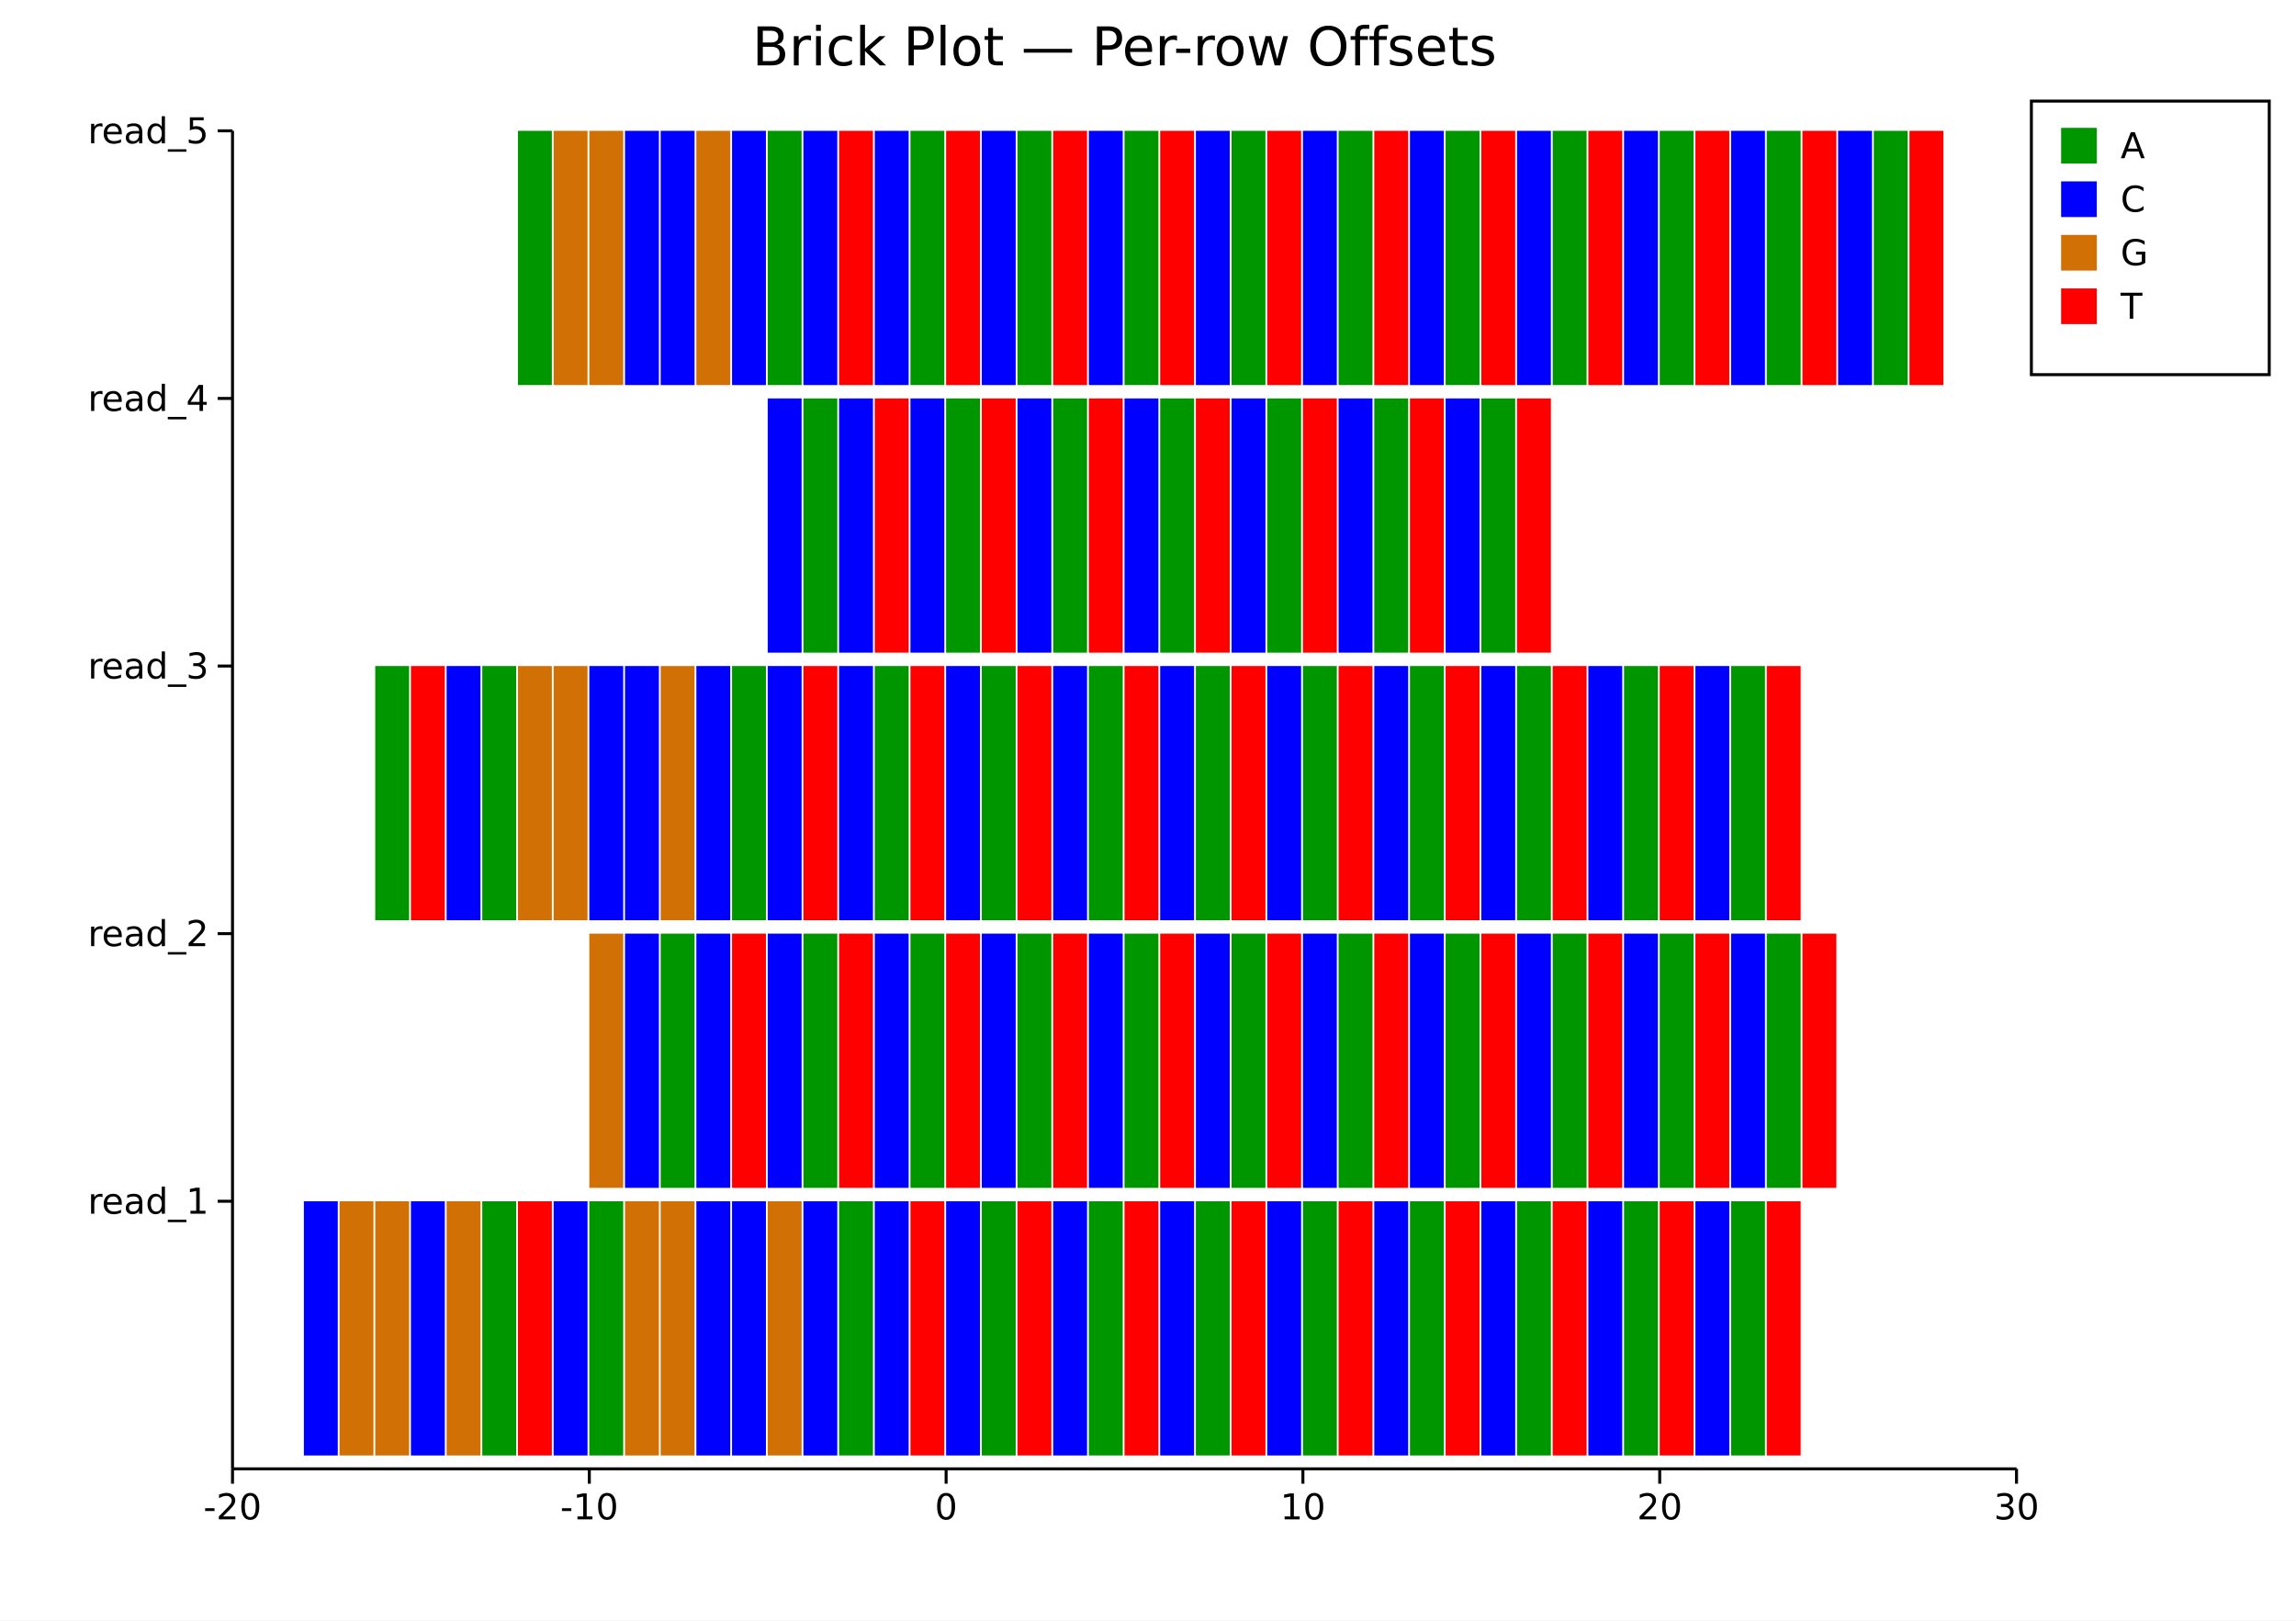
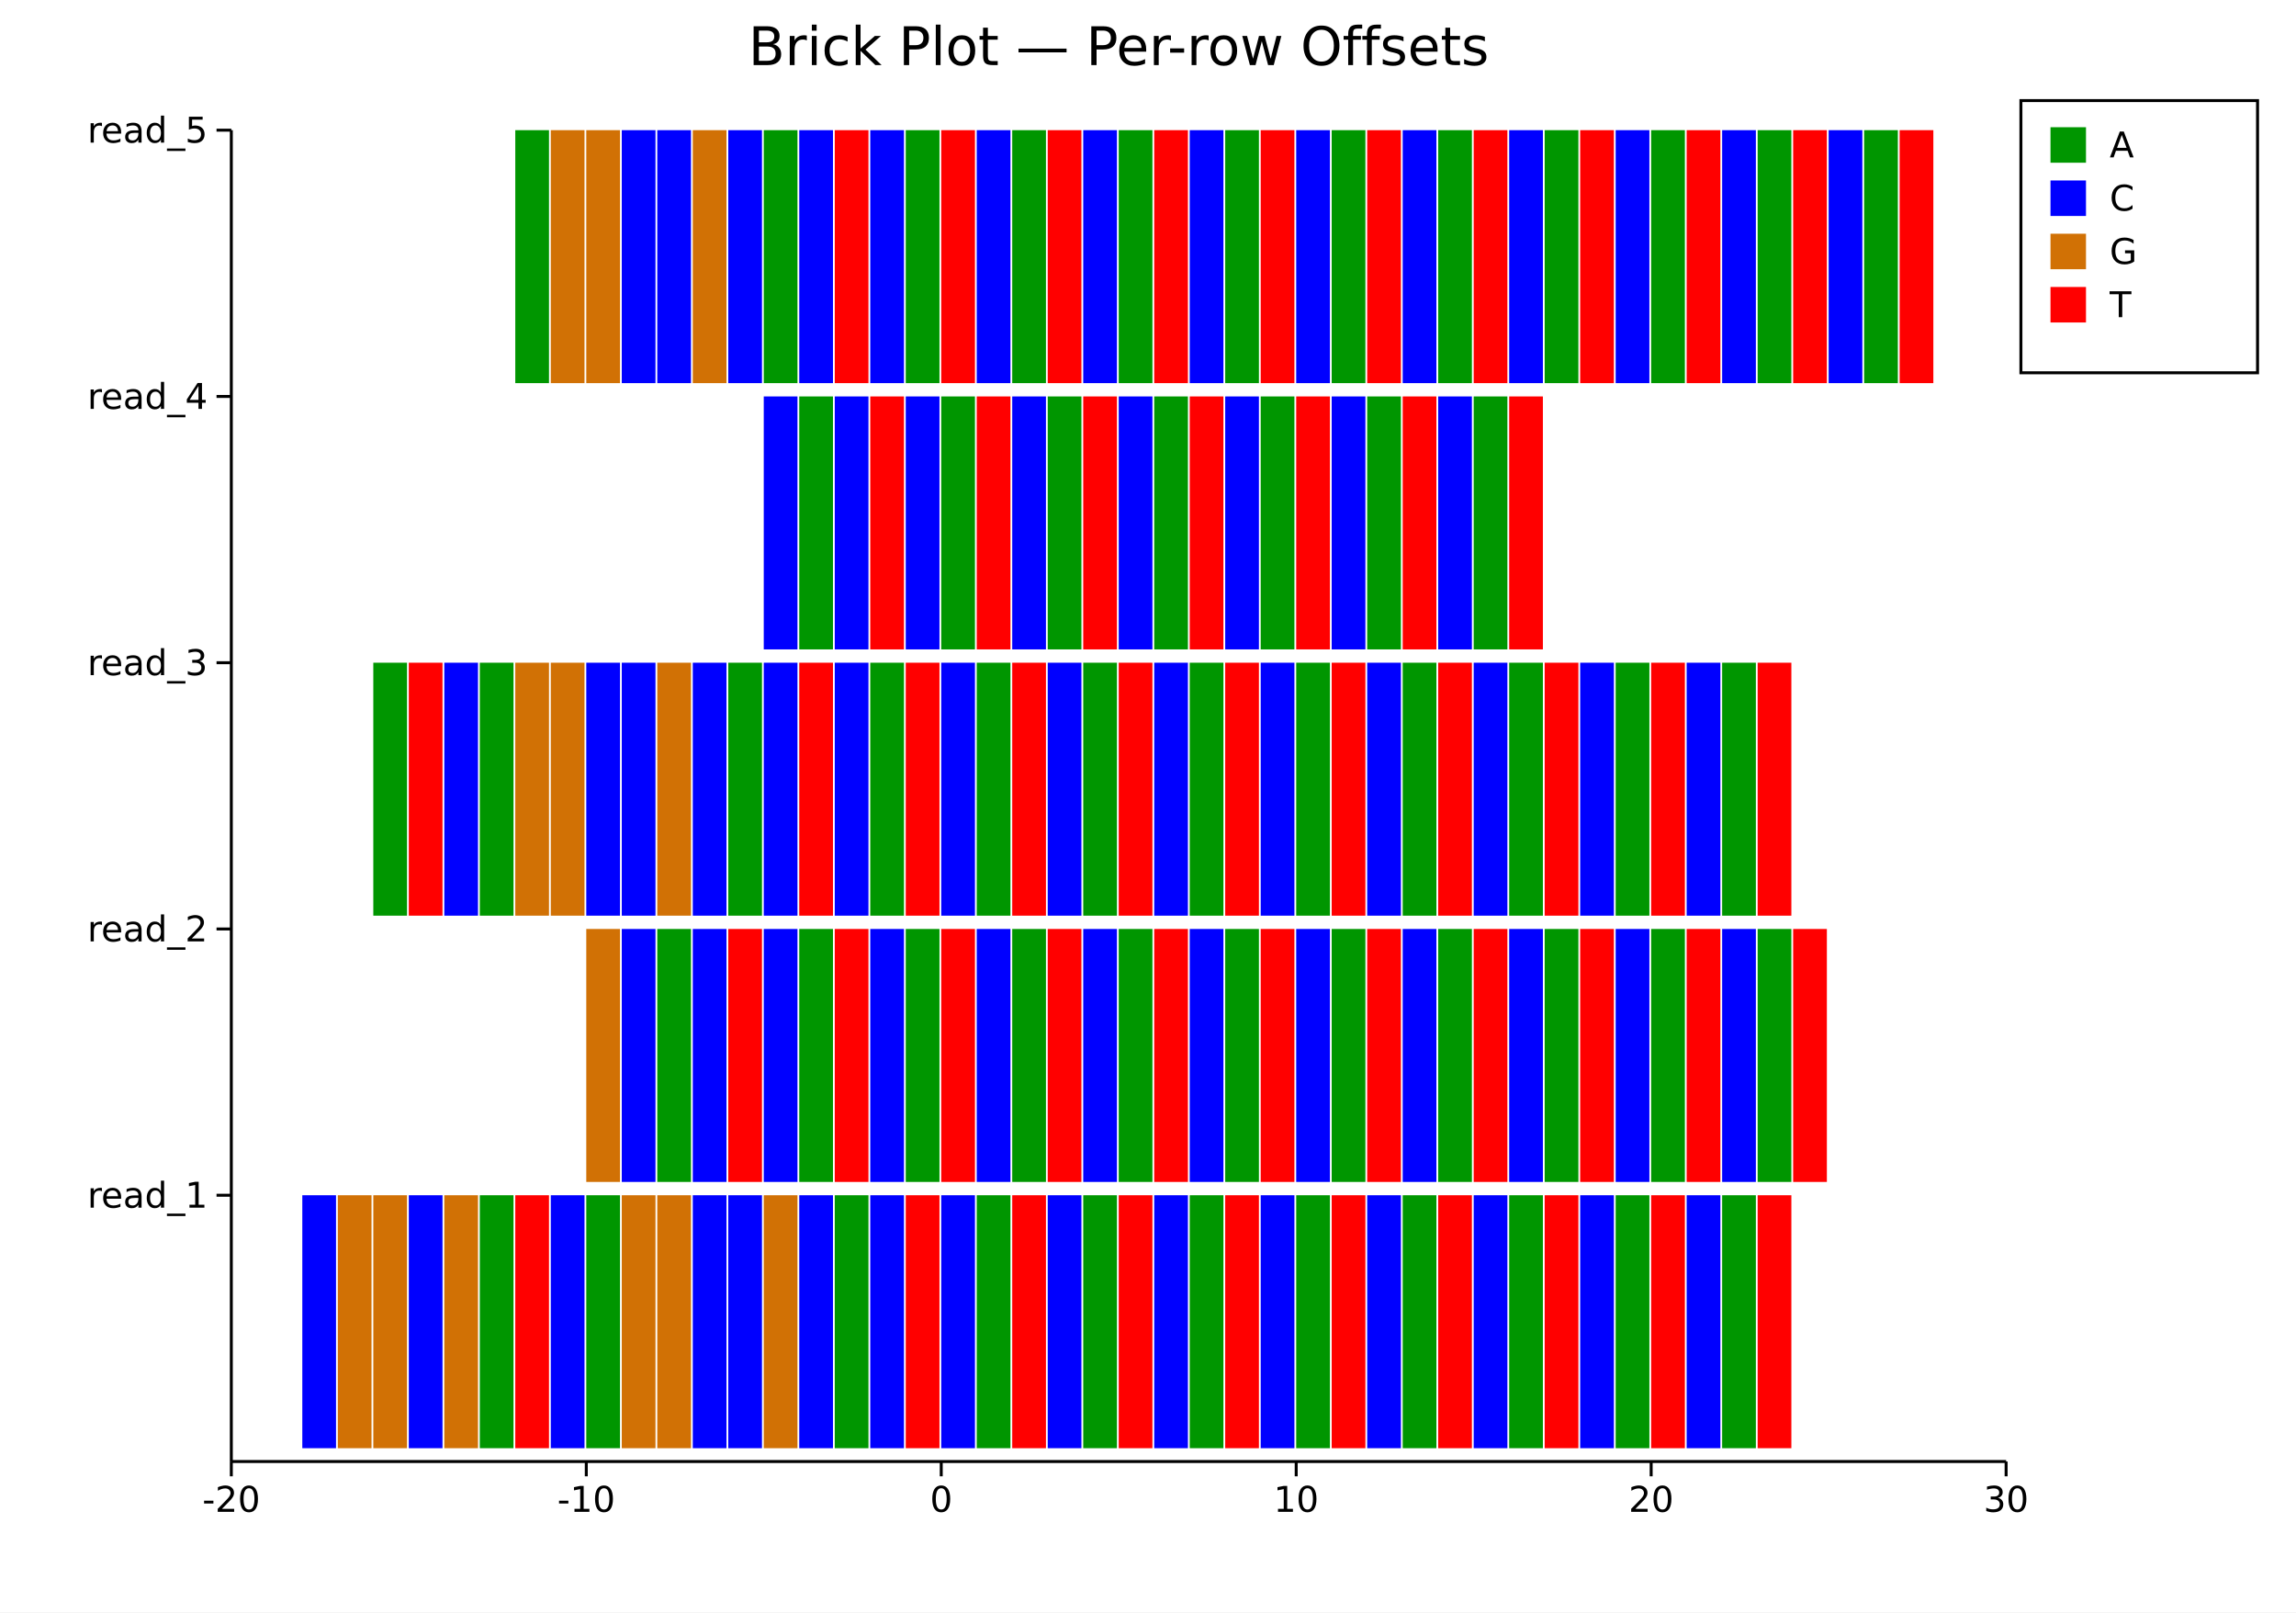
- <svg xmlns="http://www.w3.org/2000/svg" width="772.2" height="545" font-family="DejaVu Sans, Liberation Sans, Arial, sans-serif" fill="black">
+ <svg xmlns="http://www.w3.org/2000/svg" width="776.2" height="545" font-family="DejaVu Sans, Liberation Sans, Arial, sans-serif" fill="black">
  <rect width="100%" height="100%" fill="white" />
  <line x1="78.2" y1="494" x2="678.2" y2="494" stroke="#000000" stroke-width="1" />
  <line x1="78.2" y1="44" x2="78.2" y2="494" stroke="#000000" stroke-width="1" />
  <text x="70.2" y="408.2" font-size="12" text-anchor="end">read_1</text>
  <line x1="73.2" y1="404" x2="78.2" y2="404" stroke="#000000" stroke-width="1" />
  <text x="70.2" y="318.2" font-size="12" text-anchor="end">read_2</text>
  <line x1="73.2" y1="314" x2="78.2" y2="314" stroke="#000000" stroke-width="1" />
  <text x="70.2" y="228.2" font-size="12" text-anchor="end">read_3</text>
  <line x1="73.2" y1="224" x2="78.2" y2="224" stroke="#000000" stroke-width="1" />
  <text x="70.2" y="138.2" font-size="12" text-anchor="end">read_4</text>
  <line x1="73.2" y1="134" x2="78.2" y2="134" stroke="#000000" stroke-width="1" />
  <text x="70.2" y="48.2" font-size="12" text-anchor="end">read_5</text>
  <line x1="73.2" y1="44" x2="78.2" y2="44" stroke="#000000" stroke-width="1" />
  <line x1="78.2" y1="494" x2="78.2" y2="499" stroke="#000000" stroke-width="1" />
  <text x="78.2" y="511" font-size="12" text-anchor="middle">-20</text>
  <line x1="198.2" y1="494" x2="198.2" y2="499" stroke="#000000" stroke-width="1" />
  <text x="198.2" y="511" font-size="12" text-anchor="middle">-10</text>
  <line x1="318.2" y1="494" x2="318.2" y2="499" stroke="#000000" stroke-width="1" />
  <text x="318.2" y="511" font-size="12" text-anchor="middle">0</text>
  <line x1="438.2" y1="494" x2="438.2" y2="499" stroke="#000000" stroke-width="1" />
  <text x="438.2" y="511" font-size="12" text-anchor="middle">10</text>
  <line x1="558.2" y1="494" x2="558.2" y2="499" stroke="#000000" stroke-width="1" />
  <text x="558.2" y="511" font-size="12" text-anchor="middle">20</text>
  <line x1="678.2" y1="494" x2="678.2" y2="499" stroke="#000000" stroke-width="1" />
  <text x="678.2" y="511" font-size="12" text-anchor="middle">30</text>
  <text x="378.2" y="22" font-size="18" text-anchor="middle">Brick Plot — Per-row Offsets</text>
  <rect x="102.2" y="404" width="11.4" height="85.5" fill="#0000ff" />
  <rect x="114.2" y="404" width="11.4" height="85.5" fill="#d17105" />
  <rect x="126.2" y="404" width="11.4" height="85.5" fill="#d17105" />
  <rect x="138.2" y="404" width="11.4" height="85.5" fill="#0000ff" />
  <rect x="150.2" y="404" width="11.4" height="85.5" fill="#d17105" />
  <rect x="162.2" y="404" width="11.4" height="85.5" fill="#009600" />
  <rect x="174.2" y="404" width="11.4" height="85.5" fill="#ff0000" />
  <rect x="186.2" y="404" width="11.4" height="85.5" fill="#0000ff" />
  <rect x="198.2" y="404" width="11.4" height="85.5" fill="#009600" />
  <rect x="210.2" y="404" width="11.4" height="85.5" fill="#d17105" />
  <rect x="222.2" y="404" width="11.4" height="85.5" fill="#d17105" />
  <rect x="234.2" y="404" width="11.4" height="85.5" fill="#0000ff" />
  <rect x="246.2" y="404" width="11.4" height="85.5" fill="#0000ff" />
  <rect x="258.2" y="404" width="11.4" height="85.5" fill="#d17105" />
  <rect x="270.2" y="404" width="11.4" height="85.5" fill="#0000ff" />
  <rect x="282.2" y="404" width="11.4" height="85.5" fill="#009600" />
  <rect x="294.2" y="404" width="11.4" height="85.5" fill="#0000ff" />
  <rect x="306.2" y="404" width="11.4" height="85.5" fill="#ff0000" />
  <rect x="318.2" y="404" width="11.4" height="85.5" fill="#0000ff" />
  <rect x="330.2" y="404" width="11.4" height="85.5" fill="#009600" />
  <rect x="342.2" y="404" width="11.4" height="85.5" fill="#ff0000" />
  <rect x="354.2" y="404" width="11.4" height="85.5" fill="#0000ff" />
  <rect x="366.2" y="404" width="11.4" height="85.5" fill="#009600" />
  <rect x="378.2" y="404" width="11.4" height="85.5" fill="#ff0000" />
  <rect x="390.2" y="404" width="11.4" height="85.5" fill="#0000ff" />
  <rect x="402.2" y="404" width="11.4" height="85.5" fill="#009600" />
  <rect x="414.2" y="404" width="11.4" height="85.5" fill="#ff0000" />
  <rect x="426.2" y="404" width="11.4" height="85.5" fill="#0000ff" />
  <rect x="438.2" y="404" width="11.4" height="85.5" fill="#009600" />
  <rect x="450.2" y="404" width="11.4" height="85.5" fill="#ff0000" />
  <rect x="462.2" y="404" width="11.4" height="85.5" fill="#0000ff" />
  <rect x="474.2" y="404" width="11.4" height="85.5" fill="#009600" />
  <rect x="486.2" y="404" width="11.4" height="85.5" fill="#ff0000" />
  <rect x="498.2" y="404" width="11.4" height="85.5" fill="#0000ff" />
  <rect x="510.2" y="404" width="11.4" height="85.5" fill="#009600" />
  <rect x="522.2" y="404" width="11.4" height="85.5" fill="#ff0000" />
  <rect x="534.2" y="404" width="11.4" height="85.5" fill="#0000ff" />
  <rect x="546.2" y="404" width="11.4" height="85.5" fill="#009600" />
  <rect x="558.2" y="404" width="11.4" height="85.5" fill="#ff0000" />
  <rect x="570.2" y="404" width="11.4" height="85.5" fill="#0000ff" />
  <rect x="582.2" y="404" width="11.4" height="85.5" fill="#009600" />
  <rect x="594.2" y="404" width="11.4" height="85.5" fill="#ff0000" />
  <rect x="198.2" y="314" width="11.4" height="85.5" fill="#d17105" />
  <rect x="210.2" y="314" width="11.4" height="85.5" fill="#0000ff" />
  <rect x="222.2" y="314" width="11.4" height="85.5" fill="#009600" />
  <rect x="234.2" y="314" width="11.4" height="85.5" fill="#0000ff" />
  <rect x="246.2" y="314" width="11.4" height="85.5" fill="#ff0000" />
  <rect x="258.2" y="314" width="11.4" height="85.5" fill="#0000ff" />
  <rect x="270.2" y="314" width="11.4" height="85.5" fill="#009600" />
  <rect x="282.2" y="314" width="11.4" height="85.5" fill="#ff0000" />
  <rect x="294.2" y="314" width="11.4" height="85.5" fill="#0000ff" />
  <rect x="306.2" y="314" width="11.4" height="85.5" fill="#009600" />
  <rect x="318.2" y="314" width="11.4" height="85.5" fill="#ff0000" />
  <rect x="330.2" y="314" width="11.4" height="85.5" fill="#0000ff" />
  <rect x="342.2" y="314" width="11.4" height="85.5" fill="#009600" />
  <rect x="354.2" y="314" width="11.4" height="85.5" fill="#ff0000" />
  <rect x="366.2" y="314" width="11.4" height="85.5" fill="#0000ff" />
  <rect x="378.2" y="314" width="11.4" height="85.5" fill="#009600" />
  <rect x="390.2" y="314" width="11.4" height="85.5" fill="#ff0000" />
  <rect x="402.2" y="314" width="11.4" height="85.5" fill="#0000ff" />
  <rect x="414.2" y="314" width="11.4" height="85.5" fill="#009600" />
  <rect x="426.2" y="314" width="11.4" height="85.5" fill="#ff0000" />
  <rect x="438.2" y="314" width="11.4" height="85.5" fill="#0000ff" />
  <rect x="450.2" y="314" width="11.4" height="85.5" fill="#009600" />
  <rect x="462.2" y="314" width="11.4" height="85.5" fill="#ff0000" />
  <rect x="474.2" y="314" width="11.4" height="85.5" fill="#0000ff" />
  <rect x="486.2" y="314" width="11.4" height="85.5" fill="#009600" />
  <rect x="498.2" y="314" width="11.4" height="85.5" fill="#ff0000" />
  <rect x="510.2" y="314" width="11.4" height="85.5" fill="#0000ff" />
  <rect x="522.2" y="314" width="11.4" height="85.5" fill="#009600" />
  <rect x="534.2" y="314" width="11.4" height="85.5" fill="#ff0000" />
  <rect x="546.2" y="314" width="11.4" height="85.5" fill="#0000ff" />
  <rect x="558.2" y="314" width="11.4" height="85.5" fill="#009600" />
  <rect x="570.2" y="314" width="11.4" height="85.5" fill="#ff0000" />
  <rect x="582.2" y="314" width="11.4" height="85.5" fill="#0000ff" />
  <rect x="594.2" y="314" width="11.4" height="85.5" fill="#009600" />
  <rect x="606.2" y="314" width="11.4" height="85.5" fill="#ff0000" />
  <rect x="126.2" y="224" width="11.4" height="85.5" fill="#009600" />
  <rect x="138.2" y="224" width="11.4" height="85.5" fill="#ff0000" />
  <rect x="150.2" y="224" width="11.4" height="85.5" fill="#0000ff" />
  <rect x="162.2" y="224" width="11.4" height="85.5" fill="#009600" />
  <rect x="174.2" y="224" width="11.4" height="85.5" fill="#d17105" />
  <rect x="186.2" y="224" width="11.4" height="85.5" fill="#d17105" />
  <rect x="198.2" y="224" width="11.4" height="85.5" fill="#0000ff" />
  <rect x="210.2" y="224" width="11.4" height="85.5" fill="#0000ff" />
  <rect x="222.2" y="224" width="11.4" height="85.5" fill="#d17105" />
  <rect x="234.2" y="224" width="11.4" height="85.5" fill="#0000ff" />
  <rect x="246.2" y="224" width="11.4" height="85.5" fill="#009600" />
  <rect x="258.2" y="224" width="11.4" height="85.5" fill="#0000ff" />
  <rect x="270.2" y="224" width="11.4" height="85.5" fill="#ff0000" />
  <rect x="282.2" y="224" width="11.4" height="85.5" fill="#0000ff" />
  <rect x="294.2" y="224" width="11.4" height="85.5" fill="#009600" />
  <rect x="306.2" y="224" width="11.4" height="85.5" fill="#ff0000" />
  <rect x="318.2" y="224" width="11.4" height="85.5" fill="#0000ff" />
  <rect x="330.2" y="224" width="11.4" height="85.5" fill="#009600" />
  <rect x="342.2" y="224" width="11.4" height="85.5" fill="#ff0000" />
  <rect x="354.2" y="224" width="11.4" height="85.5" fill="#0000ff" />
  <rect x="366.2" y="224" width="11.4" height="85.5" fill="#009600" />
  <rect x="378.2" y="224" width="11.4" height="85.5" fill="#ff0000" />
  <rect x="390.2" y="224" width="11.4" height="85.5" fill="#0000ff" />
  <rect x="402.2" y="224" width="11.4" height="85.5" fill="#009600" />
  <rect x="414.2" y="224" width="11.4" height="85.5" fill="#ff0000" />
  <rect x="426.2" y="224" width="11.4" height="85.5" fill="#0000ff" />
  <rect x="438.2" y="224" width="11.4" height="85.5" fill="#009600" />
  <rect x="450.2" y="224" width="11.4" height="85.5" fill="#ff0000" />
  <rect x="462.2" y="224" width="11.4" height="85.5" fill="#0000ff" />
  <rect x="474.2" y="224" width="11.4" height="85.5" fill="#009600" />
  <rect x="486.2" y="224" width="11.4" height="85.5" fill="#ff0000" />
  <rect x="498.2" y="224" width="11.4" height="85.5" fill="#0000ff" />
  <rect x="510.2" y="224" width="11.4" height="85.5" fill="#009600" />
  <rect x="522.2" y="224" width="11.4" height="85.5" fill="#ff0000" />
  <rect x="534.2" y="224" width="11.4" height="85.5" fill="#0000ff" />
  <rect x="546.2" y="224" width="11.4" height="85.5" fill="#009600" />
  <rect x="558.2" y="224" width="11.4" height="85.5" fill="#ff0000" />
  <rect x="570.2" y="224" width="11.4" height="85.5" fill="#0000ff" />
  <rect x="582.2" y="224" width="11.4" height="85.5" fill="#009600" />
  <rect x="594.2" y="224" width="11.4" height="85.5" fill="#ff0000" />
  <rect x="258.2" y="134" width="11.4" height="85.5" fill="#0000ff" />
  <rect x="270.2" y="134" width="11.4" height="85.5" fill="#009600" />
  <rect x="282.2" y="134" width="11.4" height="85.5" fill="#0000ff" />
  <rect x="294.2" y="134" width="11.4" height="85.5" fill="#ff0000" />
  <rect x="306.2" y="134" width="11.4" height="85.5" fill="#0000ff" />
  <rect x="318.2" y="134" width="11.4" height="85.5" fill="#009600" />
  <rect x="330.2" y="134" width="11.4" height="85.5" fill="#ff0000" />
  <rect x="342.2" y="134" width="11.4" height="85.5" fill="#0000ff" />
  <rect x="354.2" y="134" width="11.4" height="85.5" fill="#009600" />
  <rect x="366.2" y="134" width="11.4" height="85.5" fill="#ff0000" />
  <rect x="378.2" y="134" width="11.4" height="85.5" fill="#0000ff" />
  <rect x="390.2" y="134" width="11.4" height="85.5" fill="#009600" />
  <rect x="402.2" y="134" width="11.4" height="85.5" fill="#ff0000" />
  <rect x="414.2" y="134" width="11.4" height="85.5" fill="#0000ff" />
  <rect x="426.2" y="134" width="11.4" height="85.5" fill="#009600" />
  <rect x="438.2" y="134" width="11.4" height="85.5" fill="#ff0000" />
  <rect x="450.2" y="134" width="11.4" height="85.5" fill="#0000ff" />
  <rect x="462.2" y="134" width="11.4" height="85.5" fill="#009600" />
  <rect x="474.2" y="134" width="11.4" height="85.5" fill="#ff0000" />
  <rect x="486.2" y="134" width="11.4" height="85.5" fill="#0000ff" />
  <rect x="498.2" y="134" width="11.4" height="85.5" fill="#009600" />
  <rect x="510.2" y="134" width="11.4" height="85.5" fill="#ff0000" />
  <rect x="174.2" y="44" width="11.4" height="85.5" fill="#009600" />
  <rect x="186.2" y="44" width="11.4" height="85.5" fill="#d17105" />
  <rect x="198.2" y="44" width="11.4" height="85.5" fill="#d17105" />
  <rect x="210.2" y="44" width="11.4" height="85.5" fill="#0000ff" />
  <rect x="222.2" y="44" width="11.4" height="85.5" fill="#0000ff" />
  <rect x="234.2" y="44" width="11.4" height="85.5" fill="#d17105" />
  <rect x="246.2" y="44" width="11.4" height="85.5" fill="#0000ff" />
  <rect x="258.2" y="44" width="11.4" height="85.5" fill="#009600" />
  <rect x="270.2" y="44" width="11.4" height="85.5" fill="#0000ff" />
  <rect x="282.2" y="44" width="11.4" height="85.5" fill="#ff0000" />
  <rect x="294.2" y="44" width="11.4" height="85.5" fill="#0000ff" />
  <rect x="306.2" y="44" width="11.4" height="85.5" fill="#009600" />
  <rect x="318.2" y="44" width="11.4" height="85.5" fill="#ff0000" />
  <rect x="330.2" y="44" width="11.4" height="85.5" fill="#0000ff" />
  <rect x="342.2" y="44" width="11.4" height="85.5" fill="#009600" />
  <rect x="354.2" y="44" width="11.4" height="85.5" fill="#ff0000" />
  <rect x="366.2" y="44" width="11.4" height="85.5" fill="#0000ff" />
  <rect x="378.2" y="44" width="11.4" height="85.5" fill="#009600" />
  <rect x="390.2" y="44" width="11.4" height="85.5" fill="#ff0000" />
  <rect x="402.2" y="44" width="11.4" height="85.5" fill="#0000ff" />
  <rect x="414.2" y="44" width="11.4" height="85.5" fill="#009600" />
  <rect x="426.2" y="44" width="11.4" height="85.5" fill="#ff0000" />
  <rect x="438.2" y="44" width="11.4" height="85.5" fill="#0000ff" />
  <rect x="450.2" y="44" width="11.4" height="85.5" fill="#009600" />
  <rect x="462.2" y="44" width="11.4" height="85.5" fill="#ff0000" />
  <rect x="474.2" y="44" width="11.4" height="85.5" fill="#0000ff" />
  <rect x="486.2" y="44" width="11.4" height="85.5" fill="#009600" />
  <rect x="498.2" y="44" width="11.4" height="85.5" fill="#ff0000" />
  <rect x="510.2" y="44" width="11.4" height="85.5" fill="#0000ff" />
  <rect x="522.2" y="44" width="11.4" height="85.5" fill="#009600" />
  <rect x="534.2" y="44" width="11.4" height="85.5" fill="#ff0000" />
  <rect x="546.2" y="44" width="11.4" height="85.5" fill="#0000ff" />
  <rect x="558.2" y="44" width="11.4" height="85.5" fill="#009600" />
  <rect x="570.2" y="44" width="11.4" height="85.5" fill="#ff0000" />
  <rect x="582.2" y="44" width="11.4" height="85.5" fill="#0000ff" />
  <rect x="594.2" y="44" width="11.4" height="85.5" fill="#009600" />
  <rect x="606.2" y="44" width="11.4" height="85.5" fill="#ff0000" />
  <rect x="618.2" y="44" width="11.4" height="85.5" fill="#0000ff" />
  <rect x="630.2" y="44" width="11.4" height="85.5" fill="#009600" />
  <rect x="642.2" y="44" width="11.4" height="85.5" fill="#ff0000" />
  <rect x="683.2" y="34" width="80" height="92" fill="#ffffff" />
  <rect x="683.2" y="34" width="80" height="92" fill="none" stroke="#000000" stroke-width="1" />
  <text x="713.2" y="53.2" font-size="12" text-anchor="start">A</text>
  <rect x="693.2" y="43" width="12" height="12" fill="#009600" />
  <text x="713.2" y="71.2" font-size="12" text-anchor="start">C</text>
  <rect x="693.2" y="61" width="12" height="12" fill="#0000ff" />
  <text x="713.2" y="89.2" font-size="12" text-anchor="start">G</text>
  <rect x="693.2" y="79" width="12" height="12" fill="#d17105" />
  <text x="713.2" y="107.2" font-size="12" text-anchor="start">T</text>
  <rect x="693.2" y="97" width="12" height="12" fill="#ff0000" />
</svg>
